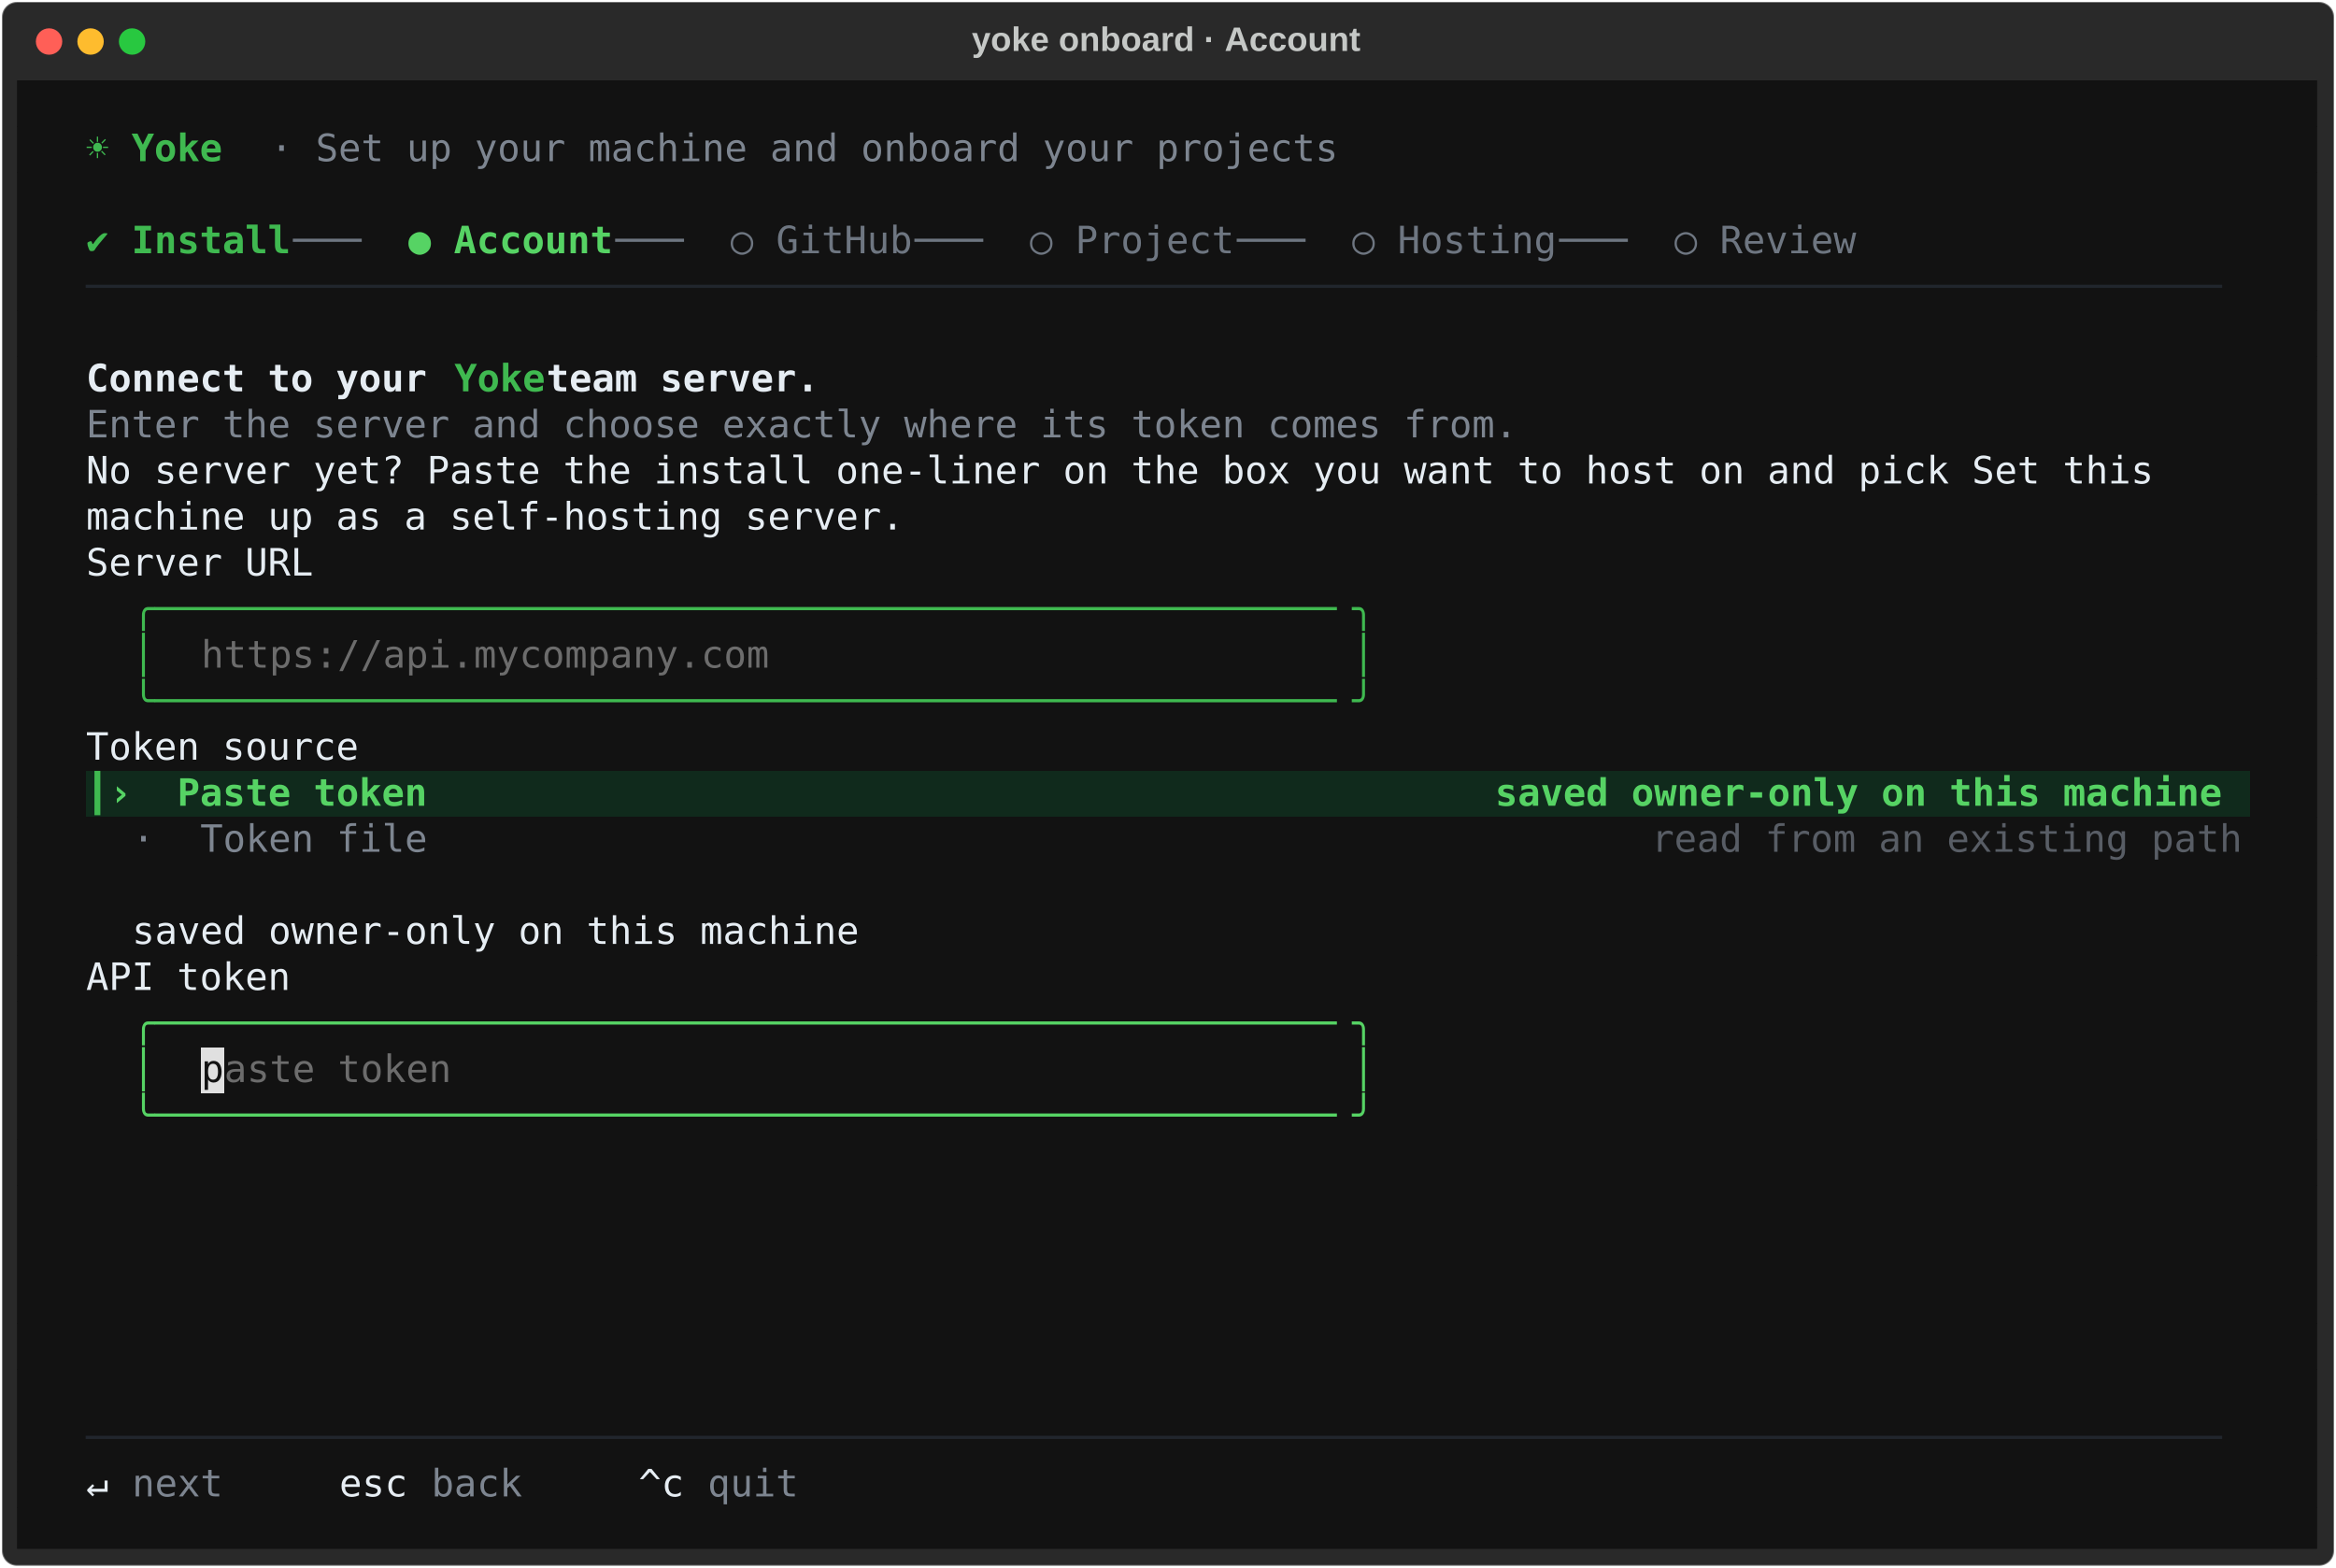
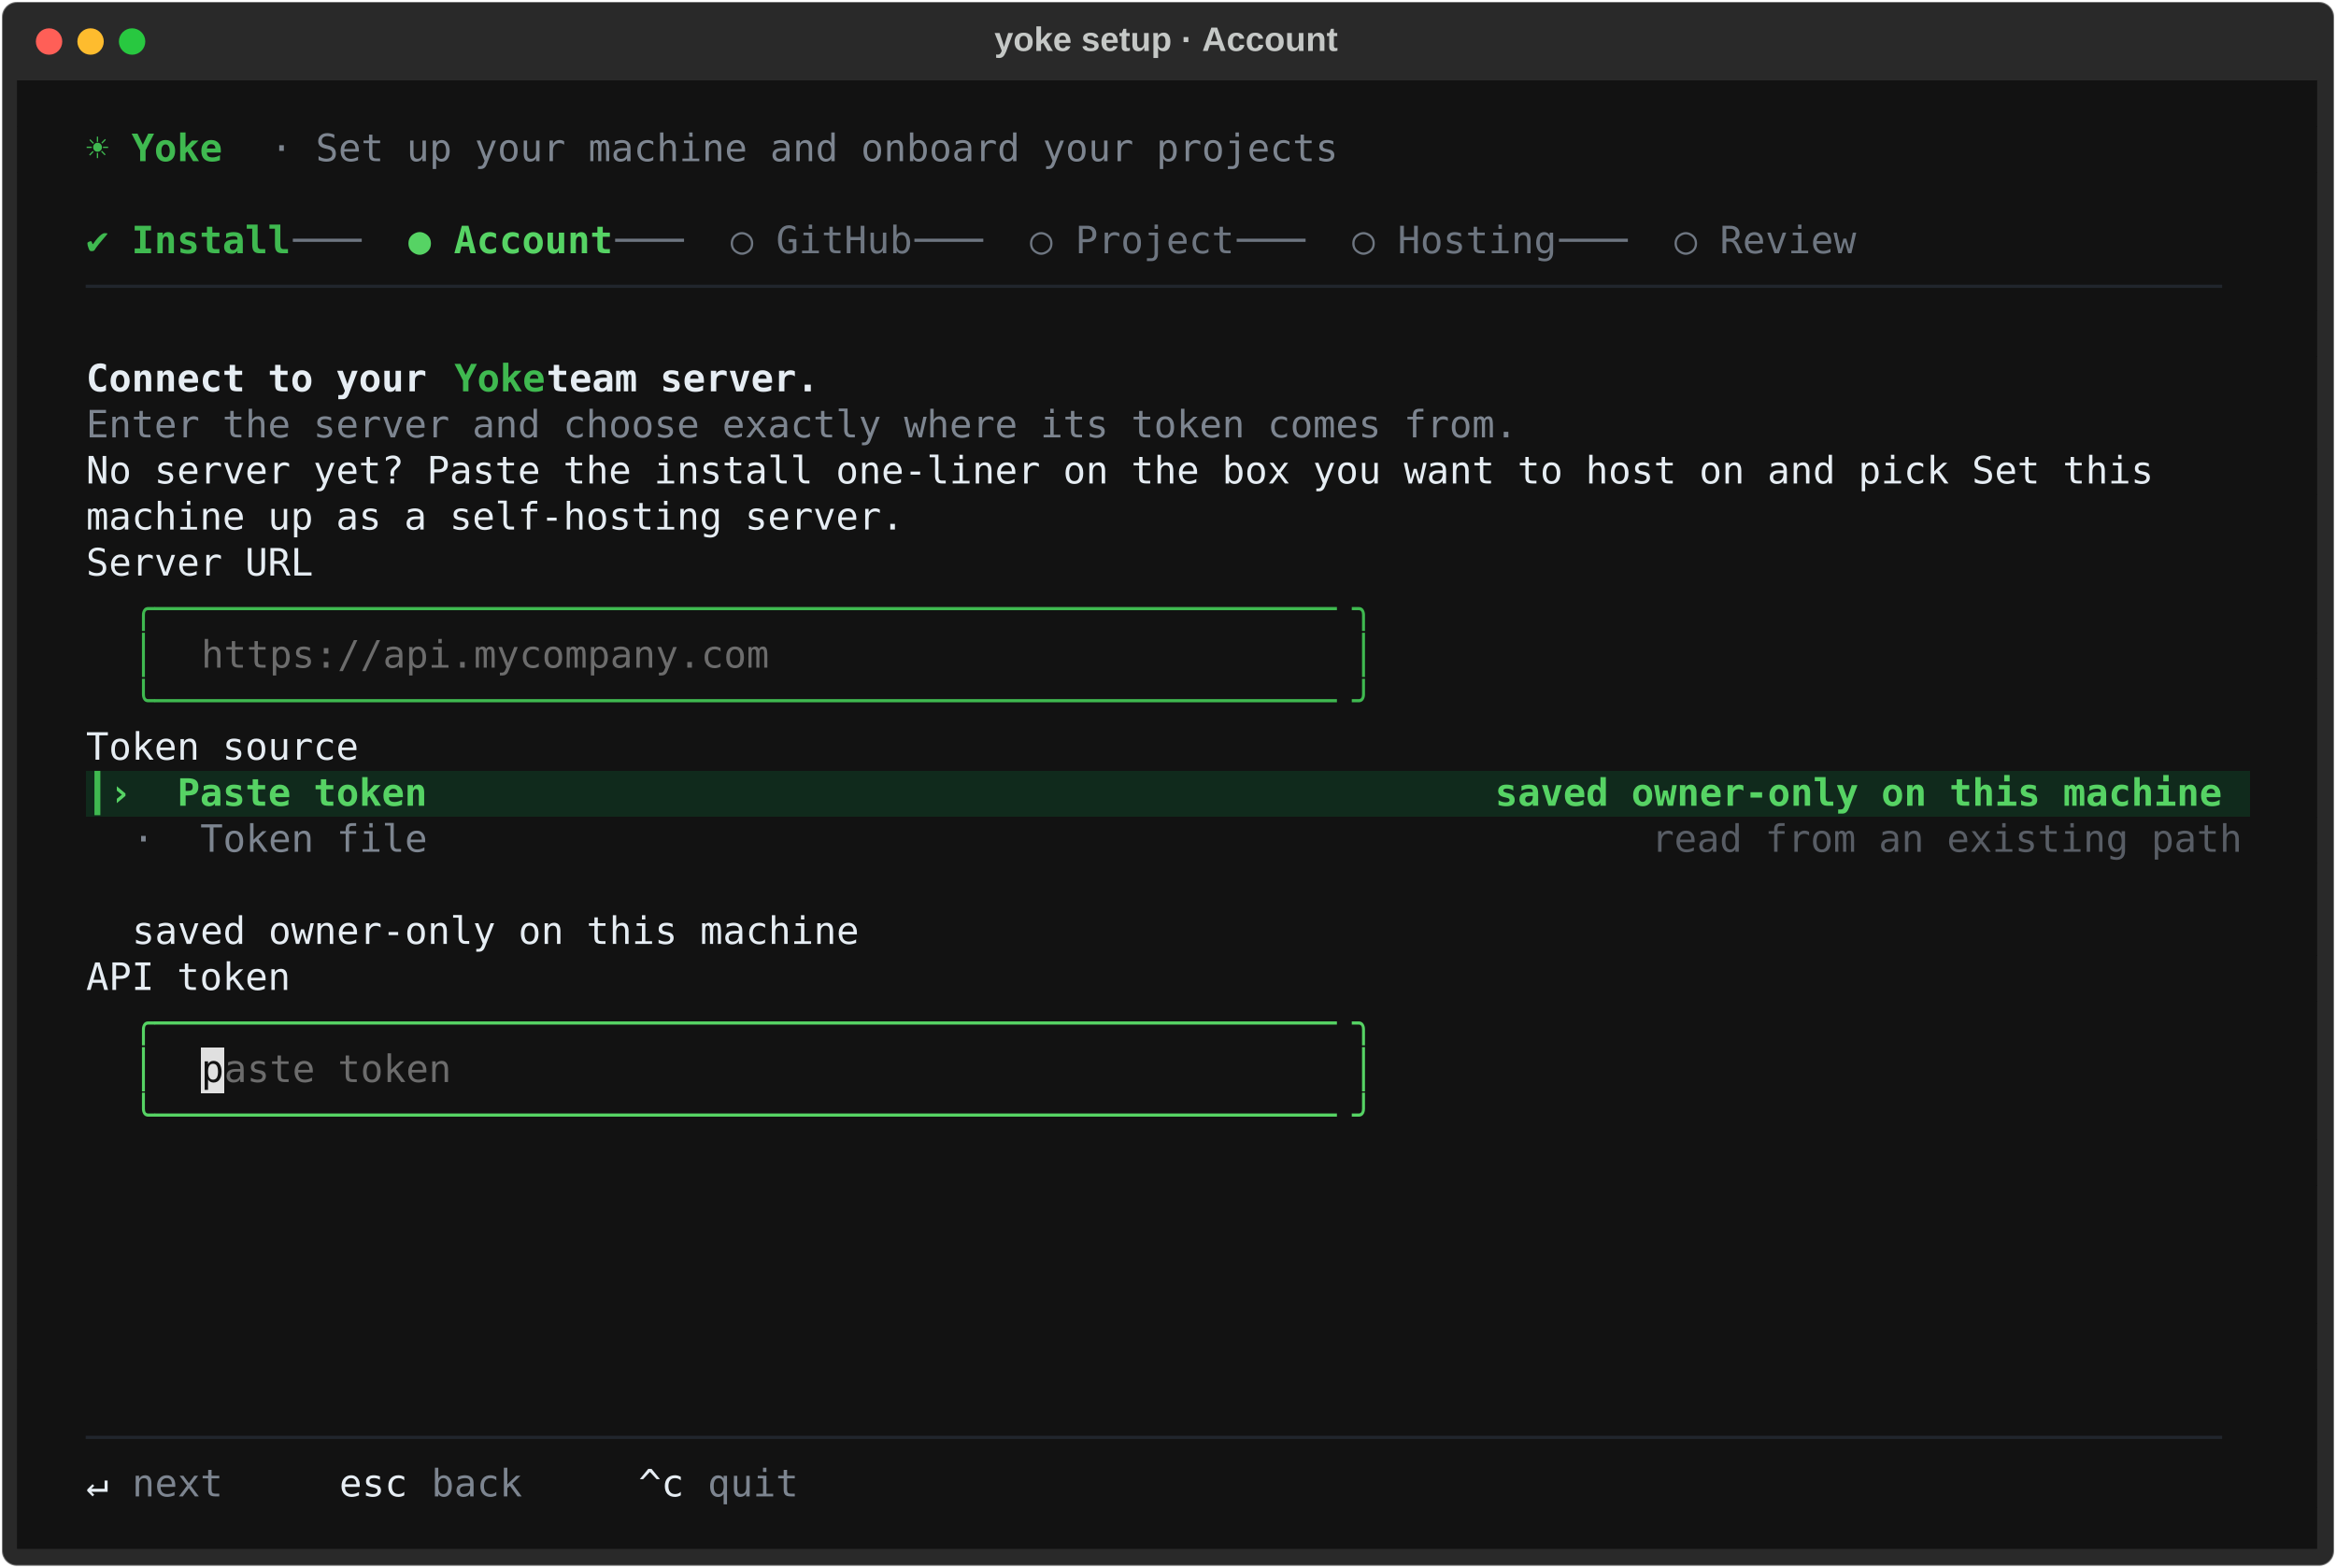
<svg xmlns="http://www.w3.org/2000/svg" class="rich-terminal" viewBox="0 0 1238 830.8">
  <style>

    @font-face {
        font-family: "Fira Code";
        src: local("FiraCode-Regular"),
                url("https://cdnjs.cloudflare.com/ajax/libs/firacode/{{VERSION}}/woff2/FiraCode-Regular.woff2") format("woff2"),
                url("https://cdnjs.cloudflare.com/ajax/libs/firacode/{{VERSION}}/woff/FiraCode-Regular.woff") format("woff");
        font-style: normal;
        font-weight: 400;
    }
    @font-face {
        font-family: "Fira Code";
        src: local("FiraCode-Bold"),
                url("https://cdnjs.cloudflare.com/ajax/libs/firacode/{{VERSION}}/woff2/FiraCode-Bold.woff2") format("woff2"),
                url("https://cdnjs.cloudflare.com/ajax/libs/firacode/{{VERSION}}/woff/FiraCode-Bold.woff") format("woff");
        font-style: bold;
        font-weight: 700;
    }

    .terminal-YOKE-matrix {
        font-family: Fira Code, monospace;
        font-size: 20px;
        line-height: 24.4px;
        font-variant-east-asian: full-width;
    }

    .terminal-YOKE-title {
        font-size: 18px;
        font-weight: bold;
        font-family: arial;
    }

.terminal-YOKE-r2 { fill: #3fb950;font-weight: bold }
.terminal-YOKE-r3 { fill: #e6edf3 }
.terminal-YOKE-r4 { fill: #7d8590 }
.terminal-YOKE-r5 { fill: #6e7681 }
.terminal-YOKE-r6 { fill: #56d364;font-weight: bold }
.terminal-YOKE-r7 { fill: #21262d }
.terminal-YOKE-r8 { fill: #e6edf3;font-weight: bold }
.terminal-YOKE-r9 { fill: #3fb950 }
.terminal-YOKE-r10 { fill: #6c6c6c }
.terminal-YOKE-r13 { fill: #585d65 }
.terminal-YOKE-r14 { fill: #56d364 }
.terminal-YOKE-r15 { fill: #121212 }
    </style>
  <defs>
    <clipPath id="terminal-YOKE-clip-terminal">
      <rect x="0" y="0" width="1219.0" height="779.8" />
    </clipPath>
    <clipPath id="terminal-YOKE-line-0">
      <rect x="0" y="1.5" width="1220" height="24.65" />
    </clipPath>
    <clipPath id="terminal-YOKE-line-1">
      <rect x="0" y="25.9" width="1220" height="24.65" />
    </clipPath>
    <clipPath id="terminal-YOKE-line-2">
      <rect x="0" y="50.3" width="1220" height="24.65" />
    </clipPath>
    <clipPath id="terminal-YOKE-line-3">
      <rect x="0" y="74.7" width="1220" height="24.65" />
    </clipPath>
    <clipPath id="terminal-YOKE-line-4">
      <rect x="0" y="99.1" width="1220" height="24.65" />
    </clipPath>
    <clipPath id="terminal-YOKE-line-5">
      <rect x="0" y="123.5" width="1220" height="24.65" />
    </clipPath>
    <clipPath id="terminal-YOKE-line-6">
      <rect x="0" y="147.9" width="1220" height="24.65" />
    </clipPath>
    <clipPath id="terminal-YOKE-line-7">
      <rect x="0" y="172.3" width="1220" height="24.65" />
    </clipPath>
    <clipPath id="terminal-YOKE-line-8">
      <rect x="0" y="196.7" width="1220" height="24.65" />
    </clipPath>
    <clipPath id="terminal-YOKE-line-9">
      <rect x="0" y="221.1" width="1220" height="24.65" />
    </clipPath>
    <clipPath id="terminal-YOKE-line-10">
      <rect x="0" y="245.5" width="1220" height="24.65" />
    </clipPath>
    <clipPath id="terminal-YOKE-line-11">
      <rect x="0" y="269.9" width="1220" height="24.65" />
    </clipPath>
    <clipPath id="terminal-YOKE-line-12">
      <rect x="0" y="294.3" width="1220" height="24.65" />
    </clipPath>
    <clipPath id="terminal-YOKE-line-13">
      <rect x="0" y="318.7" width="1220" height="24.65" />
    </clipPath>
    <clipPath id="terminal-YOKE-line-14">
      <rect x="0" y="343.1" width="1220" height="24.65" />
    </clipPath>
    <clipPath id="terminal-YOKE-line-15">
      <rect x="0" y="367.5" width="1220" height="24.65" />
    </clipPath>
    <clipPath id="terminal-YOKE-line-16">
      <rect x="0" y="391.9" width="1220" height="24.65" />
    </clipPath>
    <clipPath id="terminal-YOKE-line-17">
      <rect x="0" y="416.3" width="1220" height="24.65" />
    </clipPath>
    <clipPath id="terminal-YOKE-line-18">
      <rect x="0" y="440.7" width="1220" height="24.65" />
    </clipPath>
    <clipPath id="terminal-YOKE-line-19">
      <rect x="0" y="465.1" width="1220" height="24.65" />
    </clipPath>
    <clipPath id="terminal-YOKE-line-20">
      <rect x="0" y="489.5" width="1220" height="24.65" />
    </clipPath>
    <clipPath id="terminal-YOKE-line-21">
      <rect x="0" y="513.9" width="1220" height="24.65" />
    </clipPath>
    <clipPath id="terminal-YOKE-line-22">
      <rect x="0" y="538.3" width="1220" height="24.65" />
    </clipPath>
    <clipPath id="terminal-YOKE-line-23">
      <rect x="0" y="562.7" width="1220" height="24.65" />
    </clipPath>
    <clipPath id="terminal-YOKE-line-24">
      <rect x="0" y="587.1" width="1220" height="24.65" />
    </clipPath>
    <clipPath id="terminal-YOKE-line-25">
      <rect x="0" y="611.5" width="1220" height="24.65" />
    </clipPath>
    <clipPath id="terminal-YOKE-line-26">
      <rect x="0" y="635.9" width="1220" height="24.65" />
    </clipPath>
    <clipPath id="terminal-YOKE-line-27">
      <rect x="0" y="660.3" width="1220" height="24.65" />
    </clipPath>
    <clipPath id="terminal-YOKE-line-28">
      <rect x="0" y="684.7" width="1220" height="24.65" />
    </clipPath>
    <clipPath id="terminal-YOKE-line-29">
      <rect x="0" y="709.1" width="1220" height="24.65" />
    </clipPath>
    <clipPath id="terminal-YOKE-line-30">
      <rect x="0" y="733.5" width="1220" height="24.65" />
    </clipPath>
  </defs>
  <rect fill="#292929" stroke="rgba(255,255,255,0.35)" stroke-width="1" x="1" y="1" width="1236" height="828.8" rx="8" />
-   <text class="terminal-YOKE-title" fill="#c5c8c6" text-anchor="middle" x="618" y="27">yoke onboard · Account</text>
+   <text class="terminal-YOKE-title" fill="#c5c8c6" text-anchor="middle" x="618" y="27">yoke setup · Account</text>
  <g transform="translate(26,22)">
    <circle cx="0" cy="0" r="7" fill="#ff5f57" />
    <circle cx="22" cy="0" r="7" fill="#febc2e" />
    <circle cx="44" cy="0" r="7" fill="#28c840" />
  </g>
  <g transform="translate(9, 41)" clip-path="url(#terminal-YOKE-clip-terminal)">
    <rect fill="#121212" x="0" y="1.5" width="1220" height="24.65" shape-rendering="crispEdges" />
    <rect fill="#121212" x="0" y="25.9" width="36.6" height="24.65" shape-rendering="crispEdges" />
    <rect fill="#121212" x="36.6" y="25.9" width="73.2" height="24.65" shape-rendering="crispEdges" />
    <rect fill="#121212" x="109.8" y="25.9" width="24.4" height="24.65" shape-rendering="crispEdges" />
    <rect fill="#121212" x="134.2" y="25.9" width="573.4" height="24.65" shape-rendering="crispEdges" />
    <rect fill="#121212" x="707.6" y="25.9" width="512.4" height="24.65" shape-rendering="crispEdges" />
    <rect fill="#121212" x="0" y="50.3" width="1220" height="24.65" shape-rendering="crispEdges" />
    <rect fill="#121212" x="0" y="74.7" width="36.6" height="24.65" shape-rendering="crispEdges" />
    <rect fill="#121212" x="36.6" y="74.7" width="109.8" height="24.65" shape-rendering="crispEdges" />
    <rect fill="#121212" x="146.4" y="74.7" width="61" height="24.65" shape-rendering="crispEdges" />
    <rect fill="#121212" x="207.4" y="74.7" width="109.8" height="24.65" shape-rendering="crispEdges" />
    <rect fill="#121212" x="317.2" y="74.7" width="61" height="24.65" shape-rendering="crispEdges" />
    <rect fill="#121212" x="378.2" y="74.7" width="97.6" height="24.65" shape-rendering="crispEdges" />
    <rect fill="#121212" x="475.8" y="74.7" width="61" height="24.65" shape-rendering="crispEdges" />
    <rect fill="#121212" x="536.8" y="74.7" width="109.8" height="24.65" shape-rendering="crispEdges" />
    <rect fill="#121212" x="646.6" y="74.7" width="61" height="24.65" shape-rendering="crispEdges" />
    <rect fill="#121212" x="707.6" y="74.7" width="109.8" height="24.65" shape-rendering="crispEdges" />
    <rect fill="#121212" x="817.4" y="74.7" width="61" height="24.65" shape-rendering="crispEdges" />
    <rect fill="#121212" x="878.4" y="74.7" width="97.6" height="24.65" shape-rendering="crispEdges" />
    <rect fill="#121212" x="976" y="74.7" width="244" height="24.65" shape-rendering="crispEdges" />
    <rect fill="#121212" x="0" y="99.1" width="36.6" height="24.65" shape-rendering="crispEdges" />
    <rect fill="#121212" x="36.6" y="99.1" width="1146.8" height="24.65" shape-rendering="crispEdges" />
    <rect fill="#121212" x="1183.4" y="99.1" width="36.6" height="24.65" shape-rendering="crispEdges" />
    <rect fill="#121212" x="0" y="123.5" width="1220" height="24.65" shape-rendering="crispEdges" />
    <rect fill="#121212" x="0" y="147.9" width="36.6" height="24.65" shape-rendering="crispEdges" />
    <rect fill="#121212" x="36.6" y="147.9" width="195.2" height="24.65" shape-rendering="crispEdges" />
    <rect fill="#121212" x="231.8" y="147.9" width="48.8" height="24.65" shape-rendering="crispEdges" />
    <rect fill="#121212" x="280.6" y="147.9" width="158.6" height="24.65" shape-rendering="crispEdges" />
    <rect fill="#121212" x="439.2" y="147.9" width="780.8" height="24.65" shape-rendering="crispEdges" />
    <rect fill="#121212" x="0" y="172.3" width="36.6" height="24.65" shape-rendering="crispEdges" />
    <rect fill="#121212" x="36.6" y="172.3" width="768.6" height="24.65" shape-rendering="crispEdges" />
    <rect fill="#121212" x="805.2" y="172.3" width="378.2" height="24.65" shape-rendering="crispEdges" />
    <rect fill="#121212" x="1183.4" y="172.3" width="36.6" height="24.65" shape-rendering="crispEdges" />
    <rect fill="#121212" x="0" y="196.7" width="36.6" height="24.65" shape-rendering="crispEdges" />
    <rect fill="#121212" x="36.6" y="196.7" width="1110.2" height="24.65" shape-rendering="crispEdges" />
    <rect fill="#121212" x="1146.8" y="196.7" width="73.2" height="24.65" shape-rendering="crispEdges" />
    <rect fill="#121212" x="0" y="221.1" width="36.6" height="24.65" shape-rendering="crispEdges" />
    <rect fill="#121212" x="36.6" y="221.1" width="439.2" height="24.65" shape-rendering="crispEdges" />
    <rect fill="#121212" x="475.8" y="221.1" width="744.2" height="24.65" shape-rendering="crispEdges" />
    <rect fill="#121212" x="0" y="245.5" width="36.6" height="24.65" shape-rendering="crispEdges" />
    <rect fill="#121212" x="36.6" y="245.5" width="146.4" height="24.65" shape-rendering="crispEdges" />
    <rect fill="#121212" x="183" y="245.5" width="1037" height="24.65" shape-rendering="crispEdges" />
    <rect fill="#121212" x="0" y="269.9" width="36.6" height="24.65" shape-rendering="crispEdges" />
    <rect fill="#121212" x="36.6" y="269.9" width="24.4" height="24.65" shape-rendering="crispEdges" />
    <rect fill="#121212" x="61" y="269.9" width="12.2" height="24.65" shape-rendering="crispEdges" />
    <rect fill="#121212" x="73.2" y="269.9" width="634.4" height="24.65" shape-rendering="crispEdges" />
    <rect fill="#121212" x="707.6" y="269.9" width="12.2" height="24.65" shape-rendering="crispEdges" />
    <rect fill="#121212" x="719.8" y="269.9" width="500.2" height="24.65" shape-rendering="crispEdges" />
    <rect fill="#121212" x="0" y="294.3" width="36.6" height="24.65" shape-rendering="crispEdges" />
    <rect fill="#121212" x="36.6" y="294.3" width="24.4" height="24.65" shape-rendering="crispEdges" />
    <rect fill="#121212" x="61" y="294.3" width="12.2" height="24.65" shape-rendering="crispEdges" />
    <rect fill="#121212" x="73.2" y="294.3" width="24.4" height="24.65" shape-rendering="crispEdges" />
    <rect fill="#121212" x="97.6" y="294.3" width="305" height="24.65" shape-rendering="crispEdges" />
    <rect fill="#121212" x="402.6" y="294.3" width="280.6" height="24.65" shape-rendering="crispEdges" />
    <rect fill="#121212" x="683.2" y="294.3" width="24.4" height="24.65" shape-rendering="crispEdges" />
    <rect fill="#121212" x="707.6" y="294.3" width="12.2" height="24.65" shape-rendering="crispEdges" />
    <rect fill="#121212" x="719.8" y="294.3" width="500.2" height="24.65" shape-rendering="crispEdges" />
    <rect fill="#121212" x="0" y="318.7" width="36.6" height="24.65" shape-rendering="crispEdges" />
    <rect fill="#121212" x="36.6" y="318.7" width="24.4" height="24.65" shape-rendering="crispEdges" />
    <rect fill="#121212" x="61" y="318.7" width="12.2" height="24.65" shape-rendering="crispEdges" />
    <rect fill="#121212" x="73.2" y="318.7" width="634.4" height="24.65" shape-rendering="crispEdges" />
    <rect fill="#121212" x="707.6" y="318.7" width="12.2" height="24.65" shape-rendering="crispEdges" />
    <rect fill="#121212" x="719.8" y="318.7" width="500.2" height="24.65" shape-rendering="crispEdges" />
    <rect fill="#121212" x="0" y="343.1" width="36.6" height="24.65" shape-rendering="crispEdges" />
    <rect fill="#121212" x="36.6" y="343.1" width="170.8" height="24.65" shape-rendering="crispEdges" />
    <rect fill="#121212" x="207.4" y="343.1" width="1012.6" height="24.65" shape-rendering="crispEdges" />
    <rect fill="#121212" x="0" y="367.5" width="36.6" height="24.65" shape-rendering="crispEdges" />
    <rect fill="#102a1c" x="36.6" y="367.5" width="12.2" height="24.65" shape-rendering="crispEdges" />
    <rect fill="#102a1c" x="48.8" y="367.5" width="1134.6" height="24.65" shape-rendering="crispEdges" />
    <rect fill="#121212" x="1183.4" y="367.5" width="36.6" height="24.65" shape-rendering="crispEdges" />
    <rect fill="#121212" x="0" y="391.9" width="36.6" height="24.65" shape-rendering="crispEdges" />
    <rect fill="#121212" x="36.6" y="391.9" width="12.2" height="24.65" shape-rendering="crispEdges" />
    <rect fill="#121212" x="48.8" y="391.9" width="12.2" height="24.65" shape-rendering="crispEdges" />
    <rect fill="#121212" x="61" y="391.9" width="805.2" height="24.65" shape-rendering="crispEdges" />
    <rect fill="#121212" x="866.2" y="391.9" width="317.2" height="24.65" shape-rendering="crispEdges" />
    <rect fill="#121212" x="1183.4" y="391.9" width="36.6" height="24.65" shape-rendering="crispEdges" />
    <rect fill="#121212" x="0" y="416.3" width="36.6" height="24.65" shape-rendering="crispEdges" />
    <rect fill="#121212" x="36.6" y="416.3" width="1146.8" height="24.65" shape-rendering="crispEdges" />
    <rect fill="#121212" x="1183.4" y="416.3" width="36.6" height="24.65" shape-rendering="crispEdges" />
    <rect fill="#121212" x="0" y="440.7" width="36.6" height="24.65" shape-rendering="crispEdges" />
    <rect fill="#121212" x="36.6" y="440.7" width="24.4" height="24.65" shape-rendering="crispEdges" />
    <rect fill="#121212" x="61" y="440.7" width="390.4" height="24.65" shape-rendering="crispEdges" />
    <rect fill="#121212" x="451.4" y="440.7" width="695.4" height="24.65" shape-rendering="crispEdges" />
    <rect fill="#121212" x="1146.8" y="440.7" width="36.6" height="24.65" shape-rendering="crispEdges" />
    <rect fill="#121212" x="1183.4" y="440.7" width="36.6" height="24.65" shape-rendering="crispEdges" />
    <rect fill="#121212" x="0" y="465.1" width="36.6" height="24.65" shape-rendering="crispEdges" />
    <rect fill="#121212" x="36.6" y="465.1" width="134.2" height="24.65" shape-rendering="crispEdges" />
    <rect fill="#121212" x="170.8" y="465.1" width="1049.2" height="24.65" shape-rendering="crispEdges" />
    <rect fill="#121212" x="0" y="489.5" width="36.6" height="24.65" shape-rendering="crispEdges" />
    <rect fill="#121212" x="36.6" y="489.5" width="24.4" height="24.65" shape-rendering="crispEdges" />
    <rect fill="#121212" x="61" y="489.5" width="12.2" height="24.65" shape-rendering="crispEdges" />
    <rect fill="#121212" x="73.2" y="489.5" width="634.4" height="24.65" shape-rendering="crispEdges" />
    <rect fill="#121212" x="707.6" y="489.5" width="12.2" height="24.65" shape-rendering="crispEdges" />
    <rect fill="#121212" x="719.8" y="489.5" width="500.2" height="24.65" shape-rendering="crispEdges" />
    <rect fill="#121212" x="0" y="513.9" width="36.6" height="24.65" shape-rendering="crispEdges" />
    <rect fill="#121212" x="36.6" y="513.9" width="24.4" height="24.65" shape-rendering="crispEdges" />
    <rect fill="#121212" x="61" y="513.9" width="12.2" height="24.65" shape-rendering="crispEdges" />
    <rect fill="#121212" x="73.2" y="513.9" width="24.4" height="24.65" shape-rendering="crispEdges" />
    <rect fill="#e0e0e0" x="97.6" y="513.9" width="12.2" height="24.65" shape-rendering="crispEdges" />
    <rect fill="#121212" x="109.8" y="513.9" width="122" height="24.65" shape-rendering="crispEdges" />
    <rect fill="#121212" x="231.8" y="513.9" width="451.4" height="24.65" shape-rendering="crispEdges" />
    <rect fill="#121212" x="683.2" y="513.9" width="24.4" height="24.65" shape-rendering="crispEdges" />
    <rect fill="#121212" x="707.6" y="513.9" width="12.2" height="24.65" shape-rendering="crispEdges" />
    <rect fill="#121212" x="719.8" y="513.9" width="500.2" height="24.65" shape-rendering="crispEdges" />
    <rect fill="#121212" x="0" y="538.3" width="36.6" height="24.65" shape-rendering="crispEdges" />
    <rect fill="#121212" x="36.6" y="538.3" width="24.4" height="24.65" shape-rendering="crispEdges" />
    <rect fill="#121212" x="61" y="538.3" width="12.2" height="24.65" shape-rendering="crispEdges" />
    <rect fill="#121212" x="73.2" y="538.3" width="634.4" height="24.65" shape-rendering="crispEdges" />
    <rect fill="#121212" x="707.6" y="538.3" width="12.2" height="24.65" shape-rendering="crispEdges" />
    <rect fill="#121212" x="719.8" y="538.3" width="500.2" height="24.65" shape-rendering="crispEdges" />
    <rect fill="#121212" x="0" y="562.7" width="36.6" height="24.65" shape-rendering="crispEdges" />
    <rect fill="#121212" x="36.6" y="562.7" width="1183.4" height="24.65" shape-rendering="crispEdges" />
    <rect fill="#121212" x="0" y="587.1" width="36.6" height="24.65" shape-rendering="crispEdges" />
    <rect fill="#121212" x="36.6" y="587.1" width="1183.4" height="24.65" shape-rendering="crispEdges" />
    <rect fill="#121212" x="0" y="611.5" width="36.6" height="24.65" shape-rendering="crispEdges" />
    <rect fill="#121212" x="36.6" y="611.5" width="1183.4" height="24.65" shape-rendering="crispEdges" />
    <rect fill="#121212" x="0" y="635.9" width="36.6" height="24.65" shape-rendering="crispEdges" />
    <rect fill="#121212" x="36.6" y="635.9" width="1183.4" height="24.65" shape-rendering="crispEdges" />
    <rect fill="#121212" x="0" y="660.3" width="36.6" height="24.65" shape-rendering="crispEdges" />
    <rect fill="#121212" x="36.6" y="660.3" width="1183.4" height="24.65" shape-rendering="crispEdges" />
    <rect fill="#121212" x="0" y="684.7" width="36.6" height="24.65" shape-rendering="crispEdges" />
    <rect fill="#121212" x="36.6" y="684.7" width="1183.4" height="24.65" shape-rendering="crispEdges" />
    <rect fill="#121212" x="0" y="709.1" width="36.6" height="24.65" shape-rendering="crispEdges" />
    <rect fill="#121212" x="36.6" y="709.1" width="1146.8" height="24.65" shape-rendering="crispEdges" />
    <rect fill="#121212" x="1183.4" y="709.1" width="36.6" height="24.65" shape-rendering="crispEdges" />
    <rect fill="#121212" x="0" y="733.5" width="36.6" height="24.65" shape-rendering="crispEdges" />
    <rect fill="#121212" x="36.6" y="733.5" width="12.2" height="24.65" shape-rendering="crispEdges" />
    <rect fill="#121212" x="48.8" y="733.5" width="12.2" height="24.65" shape-rendering="crispEdges" />
    <rect fill="#121212" x="61" y="733.5" width="48.8" height="24.65" shape-rendering="crispEdges" />
    <rect fill="#121212" x="109.8" y="733.5" width="61" height="24.65" shape-rendering="crispEdges" />
    <rect fill="#121212" x="170.8" y="733.5" width="36.6" height="24.65" shape-rendering="crispEdges" />
    <rect fill="#121212" x="207.4" y="733.5" width="12.2" height="24.65" shape-rendering="crispEdges" />
    <rect fill="#121212" x="219.6" y="733.5" width="48.8" height="24.65" shape-rendering="crispEdges" />
    <rect fill="#121212" x="268.4" y="733.5" width="61" height="24.65" shape-rendering="crispEdges" />
    <rect fill="#121212" x="329.4" y="733.5" width="24.4" height="24.65" shape-rendering="crispEdges" />
    <rect fill="#121212" x="353.8" y="733.5" width="12.2" height="24.65" shape-rendering="crispEdges" />
    <rect fill="#121212" x="366" y="733.5" width="48.8" height="24.65" shape-rendering="crispEdges" />
    <rect fill="#121212" x="414.8" y="733.5" width="805.2" height="24.65" shape-rendering="crispEdges" />
    <rect fill="#121212" x="0" y="757.9" width="1220" height="24.65" shape-rendering="crispEdges" />
    <g class="terminal-YOKE-matrix">
      <text class="terminal-YOKE-r2" x="36.6" y="44.4" textLength="73.2" clip-path="url(#terminal-YOKE-line-1)">☀ Yoke</text>
      <text class="terminal-YOKE-r4" x="134.2" y="44.4" textLength="573.4" clip-path="url(#terminal-YOKE-line-1)">· Set up your machine and onboard your projects</text>
      <text class="terminal-YOKE-r2" x="36.6" y="93.2" textLength="109.8" clip-path="url(#terminal-YOKE-line-3)">✔ Install</text>
      <text class="terminal-YOKE-r5" x="146.4" y="93.2" textLength="61" clip-path="url(#terminal-YOKE-line-3)"> ─── </text>
      <text class="terminal-YOKE-r6" x="207.4" y="93.2" textLength="109.8" clip-path="url(#terminal-YOKE-line-3)">● Account</text>
      <text class="terminal-YOKE-r5" x="317.2" y="93.2" textLength="61" clip-path="url(#terminal-YOKE-line-3)"> ─── </text>
      <text class="terminal-YOKE-r5" x="378.2" y="93.2" textLength="97.6" clip-path="url(#terminal-YOKE-line-3)">○ GitHub</text>
      <text class="terminal-YOKE-r5" x="475.8" y="93.2" textLength="61" clip-path="url(#terminal-YOKE-line-3)"> ─── </text>
      <text class="terminal-YOKE-r5" x="536.8" y="93.2" textLength="109.8" clip-path="url(#terminal-YOKE-line-3)">○ Project</text>
      <text class="terminal-YOKE-r5" x="646.6" y="93.2" textLength="61" clip-path="url(#terminal-YOKE-line-3)"> ─── </text>
      <text class="terminal-YOKE-r5" x="707.6" y="93.2" textLength="109.8" clip-path="url(#terminal-YOKE-line-3)">○ Hosting</text>
      <text class="terminal-YOKE-r5" x="817.4" y="93.2" textLength="61" clip-path="url(#terminal-YOKE-line-3)"> ─── </text>
      <text class="terminal-YOKE-r5" x="878.4" y="93.2" textLength="97.6" clip-path="url(#terminal-YOKE-line-3)">○ Review</text>
      <text class="terminal-YOKE-r7" x="36.6" y="117.6" textLength="1146.8" clip-path="url(#terminal-YOKE-line-4)">──────────────────────────────────────────────────────────────────────────────────────────────</text>
      <text class="terminal-YOKE-r8" x="36.6" y="166.4" textLength="195.2" clip-path="url(#terminal-YOKE-line-6)">Connect to your </text>
      <text class="terminal-YOKE-r2" x="231.8" y="166.4" textLength="48.8" clip-path="url(#terminal-YOKE-line-6)">Yoke</text>
      <text class="terminal-YOKE-r8" x="280.6" y="166.4" textLength="158.6" clip-path="url(#terminal-YOKE-line-6)"> team server.</text>
      <text class="terminal-YOKE-r4" x="36.6" y="190.8" textLength="768.6" clip-path="url(#terminal-YOKE-line-7)">Enter the server and choose exactly where its token comes from.</text>
      <text class="terminal-YOKE-r3" x="36.6" y="215.2" textLength="1110.2" clip-path="url(#terminal-YOKE-line-8)">No server yet? Paste the install one-liner on the box you want to host on and pick Set this</text>
      <text class="terminal-YOKE-r3" x="36.6" y="239.6" textLength="439.2" clip-path="url(#terminal-YOKE-line-9)">machine up as a self-hosting server.</text>
      <text class="terminal-YOKE-r3" x="36.6" y="264" textLength="146.4" clip-path="url(#terminal-YOKE-line-10)">  Server URL</text>
      <text class="terminal-YOKE-r9" x="61" y="288.4" textLength="12.2" clip-path="url(#terminal-YOKE-line-11)">╭</text>
      <text class="terminal-YOKE-r9" x="73.2" y="288.4" textLength="634.4" clip-path="url(#terminal-YOKE-line-11)">────────────────────────────────────────────────────</text>
      <text class="terminal-YOKE-r9" x="707.6" y="288.4" textLength="12.2" clip-path="url(#terminal-YOKE-line-11)">╮</text>
      <text class="terminal-YOKE-r9" x="61" y="312.8" textLength="12.2" clip-path="url(#terminal-YOKE-line-12)">│</text>
      <text class="terminal-YOKE-r10" x="97.6" y="312.8" textLength="305" clip-path="url(#terminal-YOKE-line-12)">https://api.mycompany.com</text>
      <text class="terminal-YOKE-r9" x="707.6" y="312.8" textLength="12.2" clip-path="url(#terminal-YOKE-line-12)">│</text>
      <text class="terminal-YOKE-r9" x="61" y="337.2" textLength="12.2" clip-path="url(#terminal-YOKE-line-13)">╰</text>
      <text class="terminal-YOKE-r9" x="73.2" y="337.2" textLength="634.4" clip-path="url(#terminal-YOKE-line-13)">────────────────────────────────────────────────────</text>
      <text class="terminal-YOKE-r9" x="707.6" y="337.2" textLength="12.2" clip-path="url(#terminal-YOKE-line-13)">╯</text>
      <text class="terminal-YOKE-r3" x="36.6" y="361.6" textLength="170.8" clip-path="url(#terminal-YOKE-line-14)">  Token source</text>
      <text class="terminal-YOKE-r9" x="36.6" y="386" textLength="12.2" clip-path="url(#terminal-YOKE-line-15)">┃</text>
      <text class="terminal-YOKE-r6" x="48.8" y="386" textLength="1134.6" clip-path="url(#terminal-YOKE-line-15)">›  Paste token                                               saved owner-only on this machine</text>
      <text class="terminal-YOKE-r4" x="61" y="410.4" textLength="805.2" clip-path="url(#terminal-YOKE-line-16)">·  Token file                                                     </text>
      <text class="terminal-YOKE-r13" x="866.2" y="410.4" textLength="317.2" clip-path="url(#terminal-YOKE-line-16)">read from an existing path</text>
      <text class="terminal-YOKE-r3" x="61" y="459.2" textLength="390.4" clip-path="url(#terminal-YOKE-line-18)">saved owner-only on this machine</text>
      <text class="terminal-YOKE-r3" x="36.6" y="483.6" textLength="134.2" clip-path="url(#terminal-YOKE-line-19)">  API token</text>
      <text class="terminal-YOKE-r14" x="61" y="508" textLength="12.2" clip-path="url(#terminal-YOKE-line-20)">╭</text>
      <text class="terminal-YOKE-r14" x="73.2" y="508" textLength="634.4" clip-path="url(#terminal-YOKE-line-20)">────────────────────────────────────────────────────</text>
      <text class="terminal-YOKE-r14" x="707.6" y="508" textLength="12.2" clip-path="url(#terminal-YOKE-line-20)">╮</text>
      <text class="terminal-YOKE-r14" x="61" y="532.4" textLength="12.2" clip-path="url(#terminal-YOKE-line-21)">│</text>
      <text class="terminal-YOKE-r15" x="97.6" y="532.4" textLength="12.2" clip-path="url(#terminal-YOKE-line-21)">p</text>
      <text class="terminal-YOKE-r10" x="109.8" y="532.4" textLength="122" clip-path="url(#terminal-YOKE-line-21)">aste token</text>
      <text class="terminal-YOKE-r14" x="707.6" y="532.4" textLength="12.2" clip-path="url(#terminal-YOKE-line-21)">│</text>
      <text class="terminal-YOKE-r14" x="61" y="556.8" textLength="12.2" clip-path="url(#terminal-YOKE-line-22)">╰</text>
      <text class="terminal-YOKE-r14" x="73.2" y="556.8" textLength="634.4" clip-path="url(#terminal-YOKE-line-22)">────────────────────────────────────────────────────</text>
      <text class="terminal-YOKE-r14" x="707.6" y="556.8" textLength="12.2" clip-path="url(#terminal-YOKE-line-22)">╯</text>
      <text class="terminal-YOKE-r7" x="36.6" y="727.6" textLength="1146.8" clip-path="url(#terminal-YOKE-line-29)">──────────────────────────────────────────────────────────────────────────────────────────────</text>
      <text class="terminal-YOKE-r3" x="36.6" y="752" textLength="12.2" clip-path="url(#terminal-YOKE-line-30)">↵</text>
      <text class="terminal-YOKE-r4" x="61" y="752" textLength="48.8" clip-path="url(#terminal-YOKE-line-30)">next</text>
      <text class="terminal-YOKE-r3" x="170.8" y="752" textLength="36.6" clip-path="url(#terminal-YOKE-line-30)">esc</text>
      <text class="terminal-YOKE-r4" x="219.6" y="752" textLength="48.8" clip-path="url(#terminal-YOKE-line-30)">back</text>
      <text class="terminal-YOKE-r3" x="329.4" y="752" textLength="24.4" clip-path="url(#terminal-YOKE-line-30)">^c</text>
      <text class="terminal-YOKE-r4" x="366" y="752" textLength="48.8" clip-path="url(#terminal-YOKE-line-30)">quit</text>
    </g>
  </g>
</svg>
